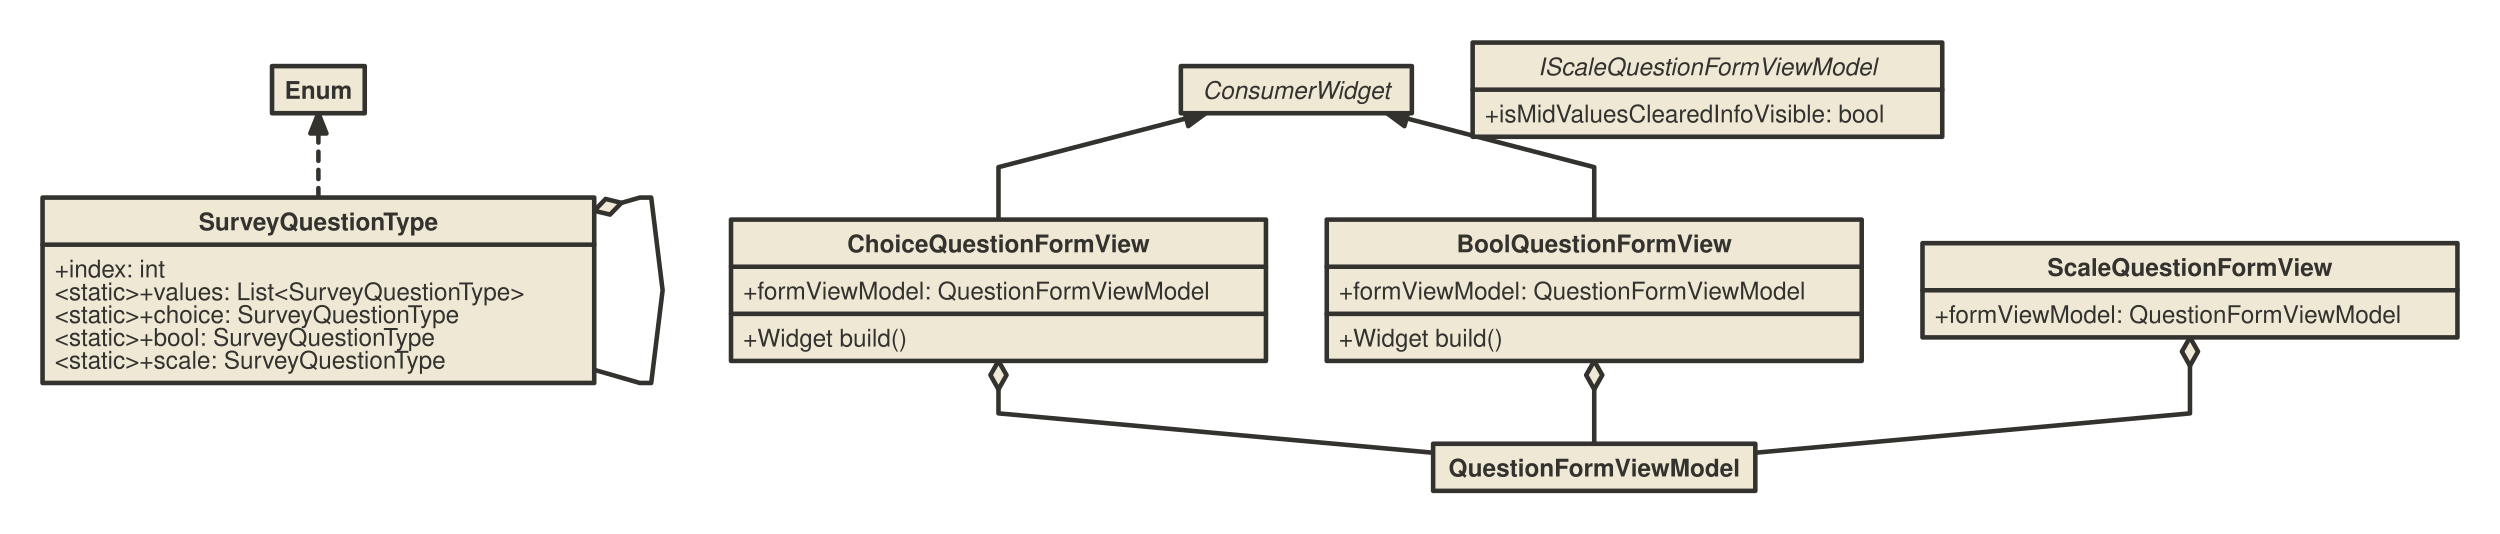
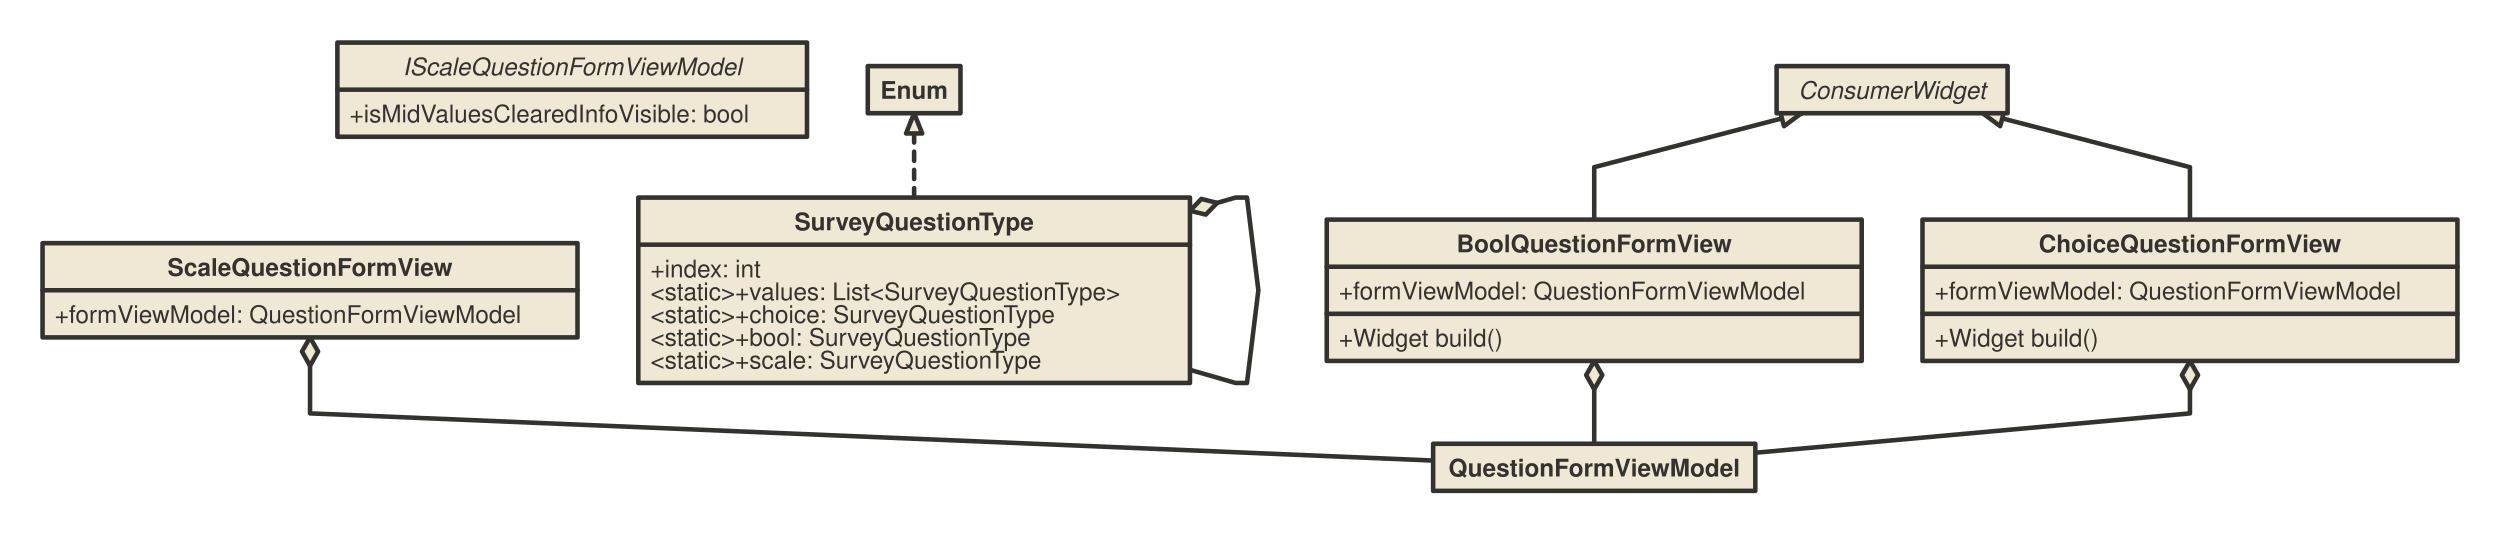
<svg xmlns="http://www.w3.org/2000/svg" version="1.1" baseProfile="full" width="1645.0" height="351.0" viewbox="0 0 1645 351">
  <g stroke-width="1.0" text-align="left" font="12pt Helvetica, Arial, sans-serif" font-size="12pt" font-family="Helvetica" font-weight="normal" font-style="normal">
    <g font-family="Helvetica" font-size="12pt" font-weight="bold" font-style="normal" stroke-width="3.0" stroke-linejoin="round" stroke-linecap="round" stroke="#33322E">
      <g stroke="transparent" fill="transparent">
        <rect x="0.0" y="0.0" height="351.0" width="1645.0" stroke="none" />
      </g>
      <g transform="translate(8, 8)" fill="#33322E">
-         <g transform="translate(20, 20)" fill="#33322E" font-family="Helvetica" font-size="12pt" font-weight="normal" font-style="normal">
-           <path d="M380.9 105.5 L393 102 L400.5 102 L400.5 102 L408 163 L408 163 L400.5 224 L400.5 224 L393 224 L393 224 L363 215.348 L363.0 215.3 " fill="none" />
+         <g transform="translate(20, 20)" fill="#eee8d5" font-family="Helvetica" font-size="12pt" font-weight="normal" font-style="normal">
+           <path d="M176.0 212.7 L176 244 L915 275.047 L915.0 275.0 " fill="none" />
          <g fill="#eee8d5">
-             <path d="M370.5 102.9 L380.9 105.5 L373.4 113.2 L363.0 110.7 Z" />
+             <path d="M181.3 203.3 L176.0 212.7 L170.7 203.3 L176.0 194.0 Z" />
+           </g>
+           <path d="M772.9 105.5 L785 102 L792.5 102 L792.5 102 L800 163 L800 163 L792.5 224 L792.5 224 L785 224 L785 224 L755 215.348 L755.0 215.3 " fill="none" />
+           <g fill="#eee8d5">
+             <path d="M762.5 102.9 L772.9 105.5 L765.4 113.2 L755.0 110.7 Z" />
          </g>
          <g stroke-dasharray="6 6">
-             <path d="M181.5 59.8 L181.5 82 L181.5 102 L181.5 102.0 " fill="none" />
+             <path d="M573.5 59.8 L573.5 82 L573.5 102 L573.5 102.0 " fill="none" />
          </g>
-           <path d="M186.8 59.8 L181.5 59.8 L176.2 59.8 L181.5 46.5 Z" />
-           <path d="M629.0 228.2 L629 244 L915 269.901 L915.0 269.9 " fill="none" />
-           <g fill="#eee8d5">
-             <path d="M634.3 218.8 L629.0 228.2 L623.7 218.8 L629.0 209.5 Z" />
-           </g>
-           <path d="M752.5 49.9 L629 82 L629 116.5 L629.0 116.5 " fill="none" />
-           <path d="M753.9 55.0 L752.5 49.9 L751.2 44.7 L765.4 46.5 Z" />
+           <path d="M578.8 59.8 L573.5 59.8 L568.2 59.8 L573.5 46.5 Z" />
          <path d="M1021.0 228.2 L1021 244 L1021 264 L1021.0 264.0 " fill="none" />
          <g fill="#eee8d5">
            <path d="M1026.3 218.8 L1021.0 228.2 L1015.7 218.8 L1021.0 209.5 Z" />
          </g>
-           <path d="M897.5 49.9 L1021 82 L1021 116.5 L1021.0 116.5 " fill="none" />
-           <path d="M898.8 44.7 L897.5 49.9 L896.1 55.0 L884.6 46.5 Z" />
-           <path d="M1413.0 212.7 L1413 244 L1127 269.901 L1127.0 269.9 " fill="none" />
+           <path d="M1144.5 49.9 L1021 82 L1021 116.5 L1021.0 116.5 " fill="none" />
+           <path d="M1145.9 55.0 L1144.5 49.9 L1143.2 44.7 L1157.4 46.5 Z" />
+           <path d="M1413.0 228.2 L1413 244 L1127 269.901 L1127.0 269.9 " fill="none" />
          <g fill="#eee8d5">
-             <path d="M1418.3 203.3 L1413.0 212.7 L1407.7 203.3 L1413.0 194.0 Z" />
+             <path d="M1418.3 218.8 L1413.0 228.2 L1407.7 218.8 L1413.0 209.5 Z" />
          </g>
-           <g data-name="SurveyQuestionType">
-             <g fill="#eee8d5" stroke="#33322E" data-name="SurveyQuestionType">
-               <rect x="0.0" y="102.0" height="122.0" width="363.0" data-name="SurveyQuestionType" />
-               <path d="M0.0 133.0 L363.0 133.0" fill="none" data-name="SurveyQuestionType" />
+           <path d="M1289.5 49.9 L1413 82 L1413 116.5 L1413.0 116.5 " fill="none" />
+           <path d="M1290.8 44.7 L1289.5 49.9 L1288.1 55.0 L1276.6 46.5 Z" />
+           <g data-name="IScaleQuestionFormViewModel">
+             <g fill="#eee8d5" stroke="#33322E" data-name="IScaleQuestionFormViewModel">
+               <rect x="194.0" y="0.0" height="62.0" width="309.0" data-name="IScaleQuestionFormViewModel" />
+               <path d="M194.0 31.0 L503.0 31.0" fill="none" data-name="IScaleQuestionFormViewModel" />
            </g>
-             <g transform="translate(0, 102)" font-family="Helvetica" font-size="12pt" font-weight="bold" font-style="normal" data-name="SurveyQuestionType">
-               <g transform="translate(8, 8)" fill="#33322E" text-align="center" data-name="SurveyQuestionType">
-                 <text x="173.5" y="13.5" stroke="none" text-anchor="middle" data-name="SurveyQuestionType">SurveyQuestionType</text>
+             <g transform="translate(194, 0)" font-family="Helvetica" font-size="12pt" font-weight="normal" font-style="italic" data-name="IScaleQuestionFormViewModel">
+               <g transform="translate(8, 8)" fill="#33322E" text-align="center" data-name="IScaleQuestionFormViewModel">
+                 <text x="146.5" y="13.5" stroke="none" text-anchor="middle" data-name="IScaleQuestionFormViewModel">IScaleQuestionFormViewModel</text>
              </g>
            </g>
-             <g transform="translate(0, 133)" font-family="Helvetica" font-size="12pt" font-weight="normal" font-style="normal" data-name="SurveyQuestionType">
-               <g transform="translate(8, 8)" fill="#33322E" text-align="left" data-name="SurveyQuestionType">
-                 <text x="0.0" y="13.5" stroke="none" data-name="SurveyQuestionType">+index: int</text>
-                 <text x="0.0" y="28.5" stroke="none" data-name="SurveyQuestionType">&lt;static&gt;+values: List&lt;SurveyQuestionType&gt;</text>
-                 <text x="0.0" y="43.5" stroke="none" data-name="SurveyQuestionType">&lt;static&gt;+choice: SurveyQuestionType</text>
-                 <text x="0.0" y="58.5" stroke="none" data-name="SurveyQuestionType">&lt;static&gt;+bool: SurveyQuestionType</text>
-                 <text x="0.0" y="73.5" stroke="none" data-name="SurveyQuestionType">&lt;static&gt;+scale: SurveyQuestionType</text>
+             <g transform="translate(194, 31)" font-family="Helvetica" font-size="12pt" font-weight="normal" font-style="normal" data-name="IScaleQuestionFormViewModel">
+               <g transform="translate(8, 8)" fill="#33322E" text-align="left" data-name="IScaleQuestionFormViewModel">
+                 <text x="0.0" y="13.5" stroke="none" data-name="IScaleQuestionFormViewModel">+isMidValuesClearedInfoVisible: bool</text>
              </g>
            </g>
          </g>
-           <g data-name="Enum">
-             <g fill="#eee8d5" stroke="#33322E" data-name="Enum">
-               <rect x="151.0" y="15.5" height="31.0" width="61.0" data-name="Enum" />
+           <g data-name="ScaleQuestionFormView">
+             <g fill="#eee8d5" stroke="#33322E" data-name="ScaleQuestionFormView">
+               <rect x="0.0" y="132.0" height="62.0" width="352.0" data-name="ScaleQuestionFormView" />
+               <path d="M0.0 163.0 L352.0 163.0" fill="none" data-name="ScaleQuestionFormView" />
            </g>
-             <g transform="translate(151, 15.5)" font-family="Helvetica" font-size="12pt" font-weight="bold" font-style="normal" data-name="Enum">
-               <g transform="translate(8, 8)" fill="#33322E" text-align="center" data-name="Enum">
-                 <text x="22.5" y="13.5" stroke="none" text-anchor="middle" data-name="Enum">Enum</text>
+             <g transform="translate(0, 132)" font-family="Helvetica" font-size="12pt" font-weight="bold" font-style="normal" data-name="ScaleQuestionFormView">
+               <g transform="translate(8, 8)" fill="#33322E" text-align="center" data-name="ScaleQuestionFormView">
+                 <text x="168.0" y="13.5" stroke="none" text-anchor="middle" data-name="ScaleQuestionFormView">ScaleQuestionFormView</text>
              </g>
            </g>
-           </g>
-           <g data-name="ChoiceQuestionFormView">
-             <g fill="#eee8d5" stroke="#33322E" data-name="ChoiceQuestionFormView">
-               <rect x="453.0" y="116.5" height="93.0" width="352.0" data-name="ChoiceQuestionFormView" />
-               <path d="M453.0 147.5 L805.0 147.5" fill="none" data-name="ChoiceQuestionFormView" />
-               <path d="M453.0 178.5 L805.0 178.5" fill="none" data-name="ChoiceQuestionFormView" />
-             </g>
-             <g transform="translate(453, 116.5)" font-family="Helvetica" font-size="12pt" font-weight="bold" font-style="normal" data-name="ChoiceQuestionFormView">
-               <g transform="translate(8, 8)" fill="#33322E" text-align="center" data-name="ChoiceQuestionFormView">
-                 <text x="168.0" y="13.5" stroke="none" text-anchor="middle" data-name="ChoiceQuestionFormView">ChoiceQuestionFormView</text>
-               </g>
-             </g>
-             <g transform="translate(453, 147.5)" font-family="Helvetica" font-size="12pt" font-weight="normal" font-style="normal" data-name="ChoiceQuestionFormView">
-               <g transform="translate(8, 8)" fill="#33322E" text-align="left" data-name="ChoiceQuestionFormView">
-                 <text x="0.0" y="13.5" stroke="none" data-name="ChoiceQuestionFormView">+formViewModel: QuestionFormViewModel</text>
-               </g>
-             </g>
-             <g transform="translate(453, 178.5)" font-family="Helvetica" font-size="12pt" font-weight="normal" font-style="normal" data-name="ChoiceQuestionFormView">
-               <g transform="translate(8, 8)" fill="#33322E" text-align="left" data-name="ChoiceQuestionFormView">
-                 <text x="0.0" y="13.5" stroke="none" data-name="ChoiceQuestionFormView">+Widget build()</text>
+             <g transform="translate(0, 163)" font-family="Helvetica" font-size="12pt" font-weight="normal" font-style="normal" data-name="ScaleQuestionFormView">
+               <g transform="translate(8, 8)" fill="#33322E" text-align="left" data-name="ScaleQuestionFormView">
+                 <text x="0.0" y="13.5" stroke="none" data-name="ScaleQuestionFormView">+formViewModel: QuestionFormViewModel</text>
              </g>
            </g>
          </g>
          <g data-name="QuestionFormViewModel">
            <g fill="#eee8d5" stroke="#33322E" data-name="QuestionFormViewModel">
              <rect x="915.0" y="264.0" height="31.0" width="212.0" data-name="QuestionFormViewModel" />
            </g>
            <g transform="translate(915, 264)" font-family="Helvetica" font-size="12pt" font-weight="bold" font-style="normal" data-name="QuestionFormViewModel">
              <g transform="translate(8, 8)" fill="#33322E" text-align="center" data-name="QuestionFormViewModel">
                <text x="98.0" y="13.5" stroke="none" text-anchor="middle" data-name="QuestionFormViewModel">QuestionFormViewModel</text>
              </g>
            </g>
          </g>
-           <g data-name="ConsumerWidget">
-             <g fill="#eee8d5" stroke="#33322E" data-name="ConsumerWidget">
-               <rect x="749.0" y="15.5" height="31.0" width="152.0" data-name="ConsumerWidget" />
+           <g data-name="SurveyQuestionType">
+             <g fill="#eee8d5" stroke="#33322E" data-name="SurveyQuestionType">
+               <rect x="392.0" y="102.0" height="122.0" width="363.0" data-name="SurveyQuestionType" />
+               <path d="M392.0 133.0 L755.0 133.0" fill="none" data-name="SurveyQuestionType" />
            </g>
-             <g transform="translate(749, 15.5)" font-family="Helvetica" font-size="12pt" font-weight="normal" font-style="italic" data-name="ConsumerWidget">
-               <g transform="translate(8, 8)" fill="#33322E" text-align="center" data-name="ConsumerWidget">
-                 <text x="68.0" y="13.5" stroke="none" text-anchor="middle" data-name="ConsumerWidget">ConsumerWidget</text>
+             <g transform="translate(392, 102)" font-family="Helvetica" font-size="12pt" font-weight="bold" font-style="normal" data-name="SurveyQuestionType">
+               <g transform="translate(8, 8)" fill="#33322E" text-align="center" data-name="SurveyQuestionType">
+                 <text x="173.5" y="13.5" stroke="none" text-anchor="middle" data-name="SurveyQuestionType">SurveyQuestionType</text>
+               </g>
+             </g>
+             <g transform="translate(392, 133)" font-family="Helvetica" font-size="12pt" font-weight="normal" font-style="normal" data-name="SurveyQuestionType">
+               <g transform="translate(8, 8)" fill="#33322E" text-align="left" data-name="SurveyQuestionType">
+                 <text x="0.0" y="13.5" stroke="none" data-name="SurveyQuestionType">+index: int</text>
+                 <text x="0.0" y="28.5" stroke="none" data-name="SurveyQuestionType">&lt;static&gt;+values: List&lt;SurveyQuestionType&gt;</text>
+                 <text x="0.0" y="43.5" stroke="none" data-name="SurveyQuestionType">&lt;static&gt;+choice: SurveyQuestionType</text>
+                 <text x="0.0" y="58.5" stroke="none" data-name="SurveyQuestionType">&lt;static&gt;+bool: SurveyQuestionType</text>
+                 <text x="0.0" y="73.5" stroke="none" data-name="SurveyQuestionType">&lt;static&gt;+scale: SurveyQuestionType</text>
+               </g>
+             </g>
+           </g>
+           <g data-name="Enum">
+             <g fill="#eee8d5" stroke="#33322E" data-name="Enum">
+               <rect x="543.0" y="15.5" height="31.0" width="61.0" data-name="Enum" />
+             </g>
+             <g transform="translate(543, 15.5)" font-family="Helvetica" font-size="12pt" font-weight="bold" font-style="normal" data-name="Enum">
+               <g transform="translate(8, 8)" fill="#33322E" text-align="center" data-name="Enum">
+                 <text x="22.5" y="13.5" stroke="none" text-anchor="middle" data-name="Enum">Enum</text>
              </g>
            </g>
          </g>
          <g data-name="BoolQuestionFormView">
            <g fill="#eee8d5" stroke="#33322E" data-name="BoolQuestionFormView">
              <rect x="845.0" y="116.5" height="93.0" width="352.0" data-name="BoolQuestionFormView" />
              <path d="M845.0 147.5 L1197.0 147.5" fill="none" data-name="BoolQuestionFormView" />
              <path d="M845.0 178.5 L1197.0 178.5" fill="none" data-name="BoolQuestionFormView" />
            </g>
            <g transform="translate(845, 116.5)" font-family="Helvetica" font-size="12pt" font-weight="bold" font-style="normal" data-name="BoolQuestionFormView">
              <g transform="translate(8, 8)" fill="#33322E" text-align="center" data-name="BoolQuestionFormView">
                <text x="168.0" y="13.5" stroke="none" text-anchor="middle" data-name="BoolQuestionFormView">BoolQuestionFormView</text>
              </g>
            </g>
            <g transform="translate(845, 147.5)" font-family="Helvetica" font-size="12pt" font-weight="normal" font-style="normal" data-name="BoolQuestionFormView">
              <g transform="translate(8, 8)" fill="#33322E" text-align="left" data-name="BoolQuestionFormView">
                <text x="0.0" y="13.5" stroke="none" data-name="BoolQuestionFormView">+formViewModel: QuestionFormViewModel</text>
              </g>
            </g>
            <g transform="translate(845, 178.5)" font-family="Helvetica" font-size="12pt" font-weight="normal" font-style="normal" data-name="BoolQuestionFormView">
              <g transform="translate(8, 8)" fill="#33322E" text-align="left" data-name="BoolQuestionFormView">
                <text x="0.0" y="13.5" stroke="none" data-name="BoolQuestionFormView">+Widget build()</text>
              </g>
            </g>
          </g>
-           <g data-name="IScaleQuestionFormViewModel">
-             <g fill="#eee8d5" stroke="#33322E" data-name="IScaleQuestionFormViewModel">
-               <rect x="941.0" y="0.0" height="62.0" width="309.0" data-name="IScaleQuestionFormViewModel" />
-               <path d="M941.0 31.0 L1250.0 31.0" fill="none" data-name="IScaleQuestionFormViewModel" />
+           <g data-name="ConsumerWidget">
+             <g fill="#eee8d5" stroke="#33322E" data-name="ConsumerWidget">
+               <rect x="1141.0" y="15.5" height="31.0" width="152.0" data-name="ConsumerWidget" />
            </g>
-             <g transform="translate(941, 0)" font-family="Helvetica" font-size="12pt" font-weight="normal" font-style="italic" data-name="IScaleQuestionFormViewModel">
-               <g transform="translate(8, 8)" fill="#33322E" text-align="center" data-name="IScaleQuestionFormViewModel">
-                 <text x="146.5" y="13.5" stroke="none" text-anchor="middle" data-name="IScaleQuestionFormViewModel">IScaleQuestionFormViewModel</text>
-               </g>
-             </g>
-             <g transform="translate(941, 31)" font-family="Helvetica" font-size="12pt" font-weight="normal" font-style="normal" data-name="IScaleQuestionFormViewModel">
-               <g transform="translate(8, 8)" fill="#33322E" text-align="left" data-name="IScaleQuestionFormViewModel">
-                 <text x="0.0" y="13.5" stroke="none" data-name="IScaleQuestionFormViewModel">+isMidValuesClearedInfoVisible: bool</text>
+             <g transform="translate(1141, 15.5)" font-family="Helvetica" font-size="12pt" font-weight="normal" font-style="italic" data-name="ConsumerWidget">
+               <g transform="translate(8, 8)" fill="#33322E" text-align="center" data-name="ConsumerWidget">
+                 <text x="68.0" y="13.5" stroke="none" text-anchor="middle" data-name="ConsumerWidget">ConsumerWidget</text>
              </g>
            </g>
          </g>
-           <g data-name="ScaleQuestionFormView">
-             <g fill="#eee8d5" stroke="#33322E" data-name="ScaleQuestionFormView">
-               <rect x="1237.0" y="132.0" height="62.0" width="352.0" data-name="ScaleQuestionFormView" />
-               <path d="M1237.0 163.0 L1589.0 163.0" fill="none" data-name="ScaleQuestionFormView" />
+           <g data-name="ChoiceQuestionFormView">
+             <g fill="#eee8d5" stroke="#33322E" data-name="ChoiceQuestionFormView">
+               <rect x="1237.0" y="116.5" height="93.0" width="352.0" data-name="ChoiceQuestionFormView" />
+               <path d="M1237.0 147.5 L1589.0 147.5" fill="none" data-name="ChoiceQuestionFormView" />
+               <path d="M1237.0 178.5 L1589.0 178.5" fill="none" data-name="ChoiceQuestionFormView" />
            </g>
-             <g transform="translate(1237, 132)" font-family="Helvetica" font-size="12pt" font-weight="bold" font-style="normal" data-name="ScaleQuestionFormView">
-               <g transform="translate(8, 8)" fill="#33322E" text-align="center" data-name="ScaleQuestionFormView">
-                 <text x="168.0" y="13.5" stroke="none" text-anchor="middle" data-name="ScaleQuestionFormView">ScaleQuestionFormView</text>
+             <g transform="translate(1237, 116.5)" font-family="Helvetica" font-size="12pt" font-weight="bold" font-style="normal" data-name="ChoiceQuestionFormView">
+               <g transform="translate(8, 8)" fill="#33322E" text-align="center" data-name="ChoiceQuestionFormView">
+                 <text x="168.0" y="13.5" stroke="none" text-anchor="middle" data-name="ChoiceQuestionFormView">ChoiceQuestionFormView</text>
              </g>
            </g>
-             <g transform="translate(1237, 163)" font-family="Helvetica" font-size="12pt" font-weight="normal" font-style="normal" data-name="ScaleQuestionFormView">
-               <g transform="translate(8, 8)" fill="#33322E" text-align="left" data-name="ScaleQuestionFormView">
-                 <text x="0.0" y="13.5" stroke="none" data-name="ScaleQuestionFormView">+formViewModel: QuestionFormViewModel</text>
+             <g transform="translate(1237, 147.5)" font-family="Helvetica" font-size="12pt" font-weight="normal" font-style="normal" data-name="ChoiceQuestionFormView">
+               <g transform="translate(8, 8)" fill="#33322E" text-align="left" data-name="ChoiceQuestionFormView">
+                 <text x="0.0" y="13.5" stroke="none" data-name="ChoiceQuestionFormView">+formViewModel: QuestionFormViewModel</text>
+               </g>
+             </g>
+             <g transform="translate(1237, 178.5)" font-family="Helvetica" font-size="12pt" font-weight="normal" font-style="normal" data-name="ChoiceQuestionFormView">
+               <g transform="translate(8, 8)" fill="#33322E" text-align="left" data-name="ChoiceQuestionFormView">
+                 <text x="0.0" y="13.5" stroke="none" data-name="ChoiceQuestionFormView">+Widget build()</text>
              </g>
            </g>
          </g>
        </g>
      </g>
    </g>
  </g>
</svg>
